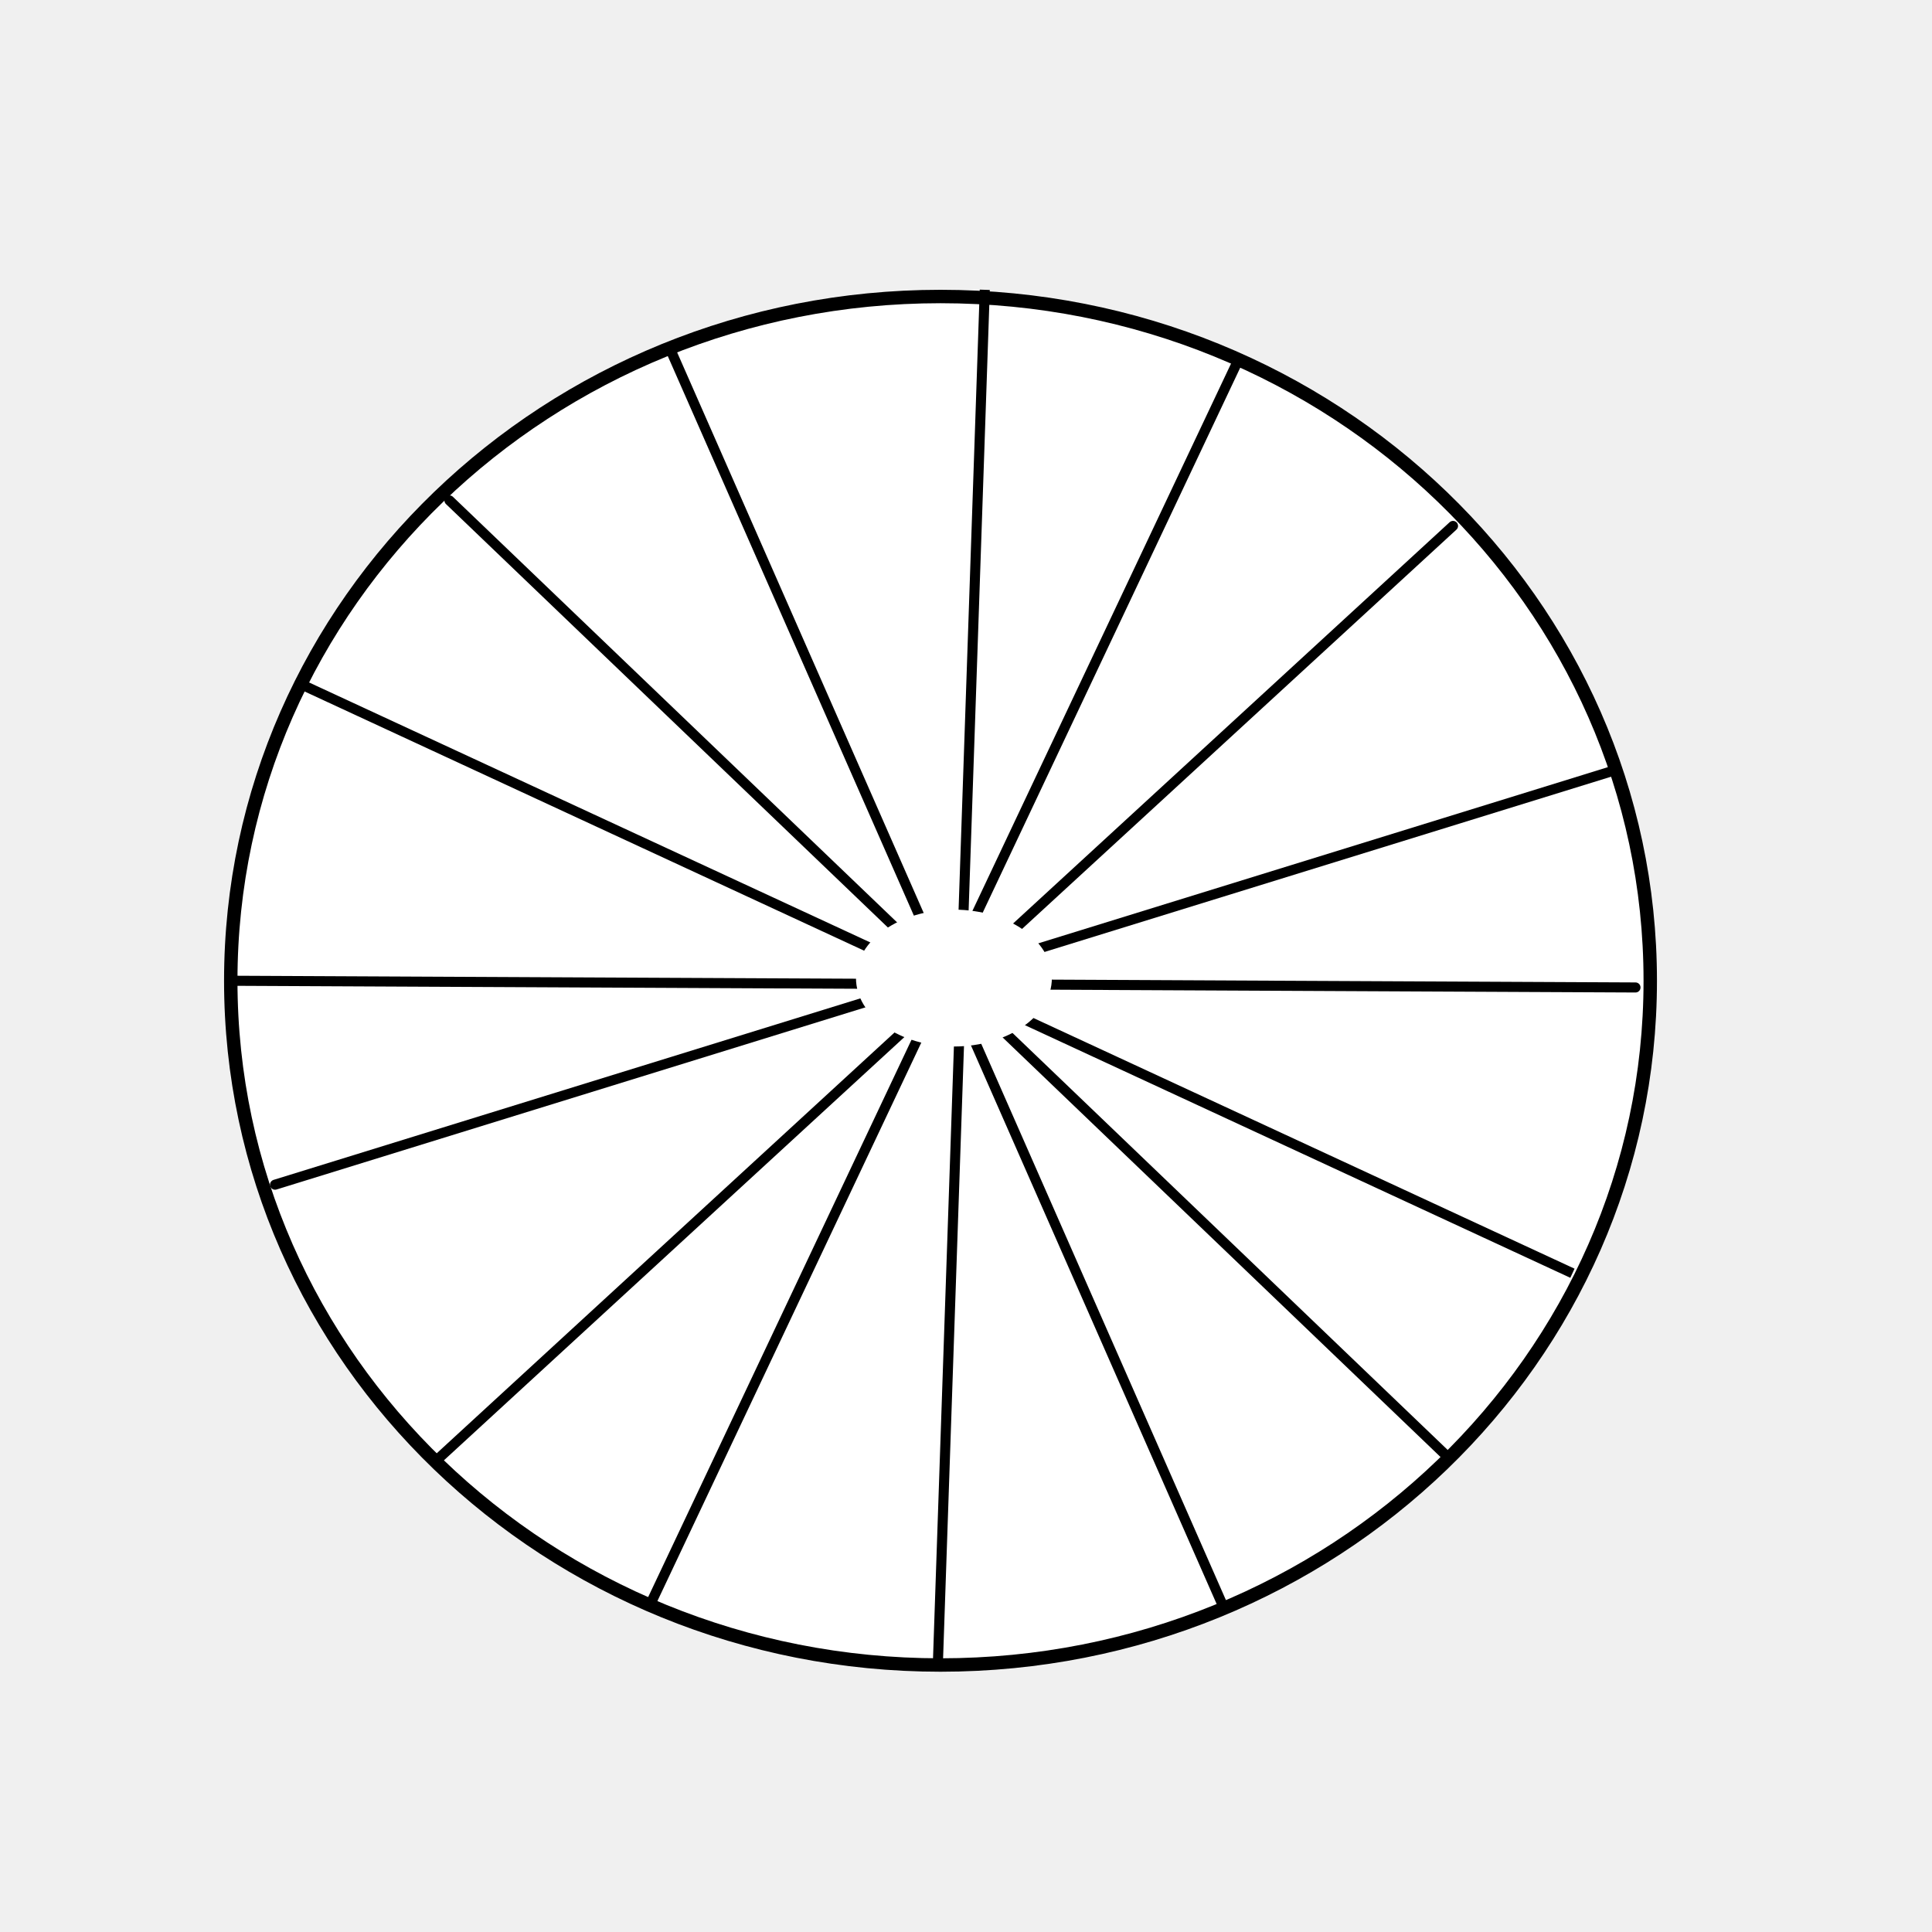
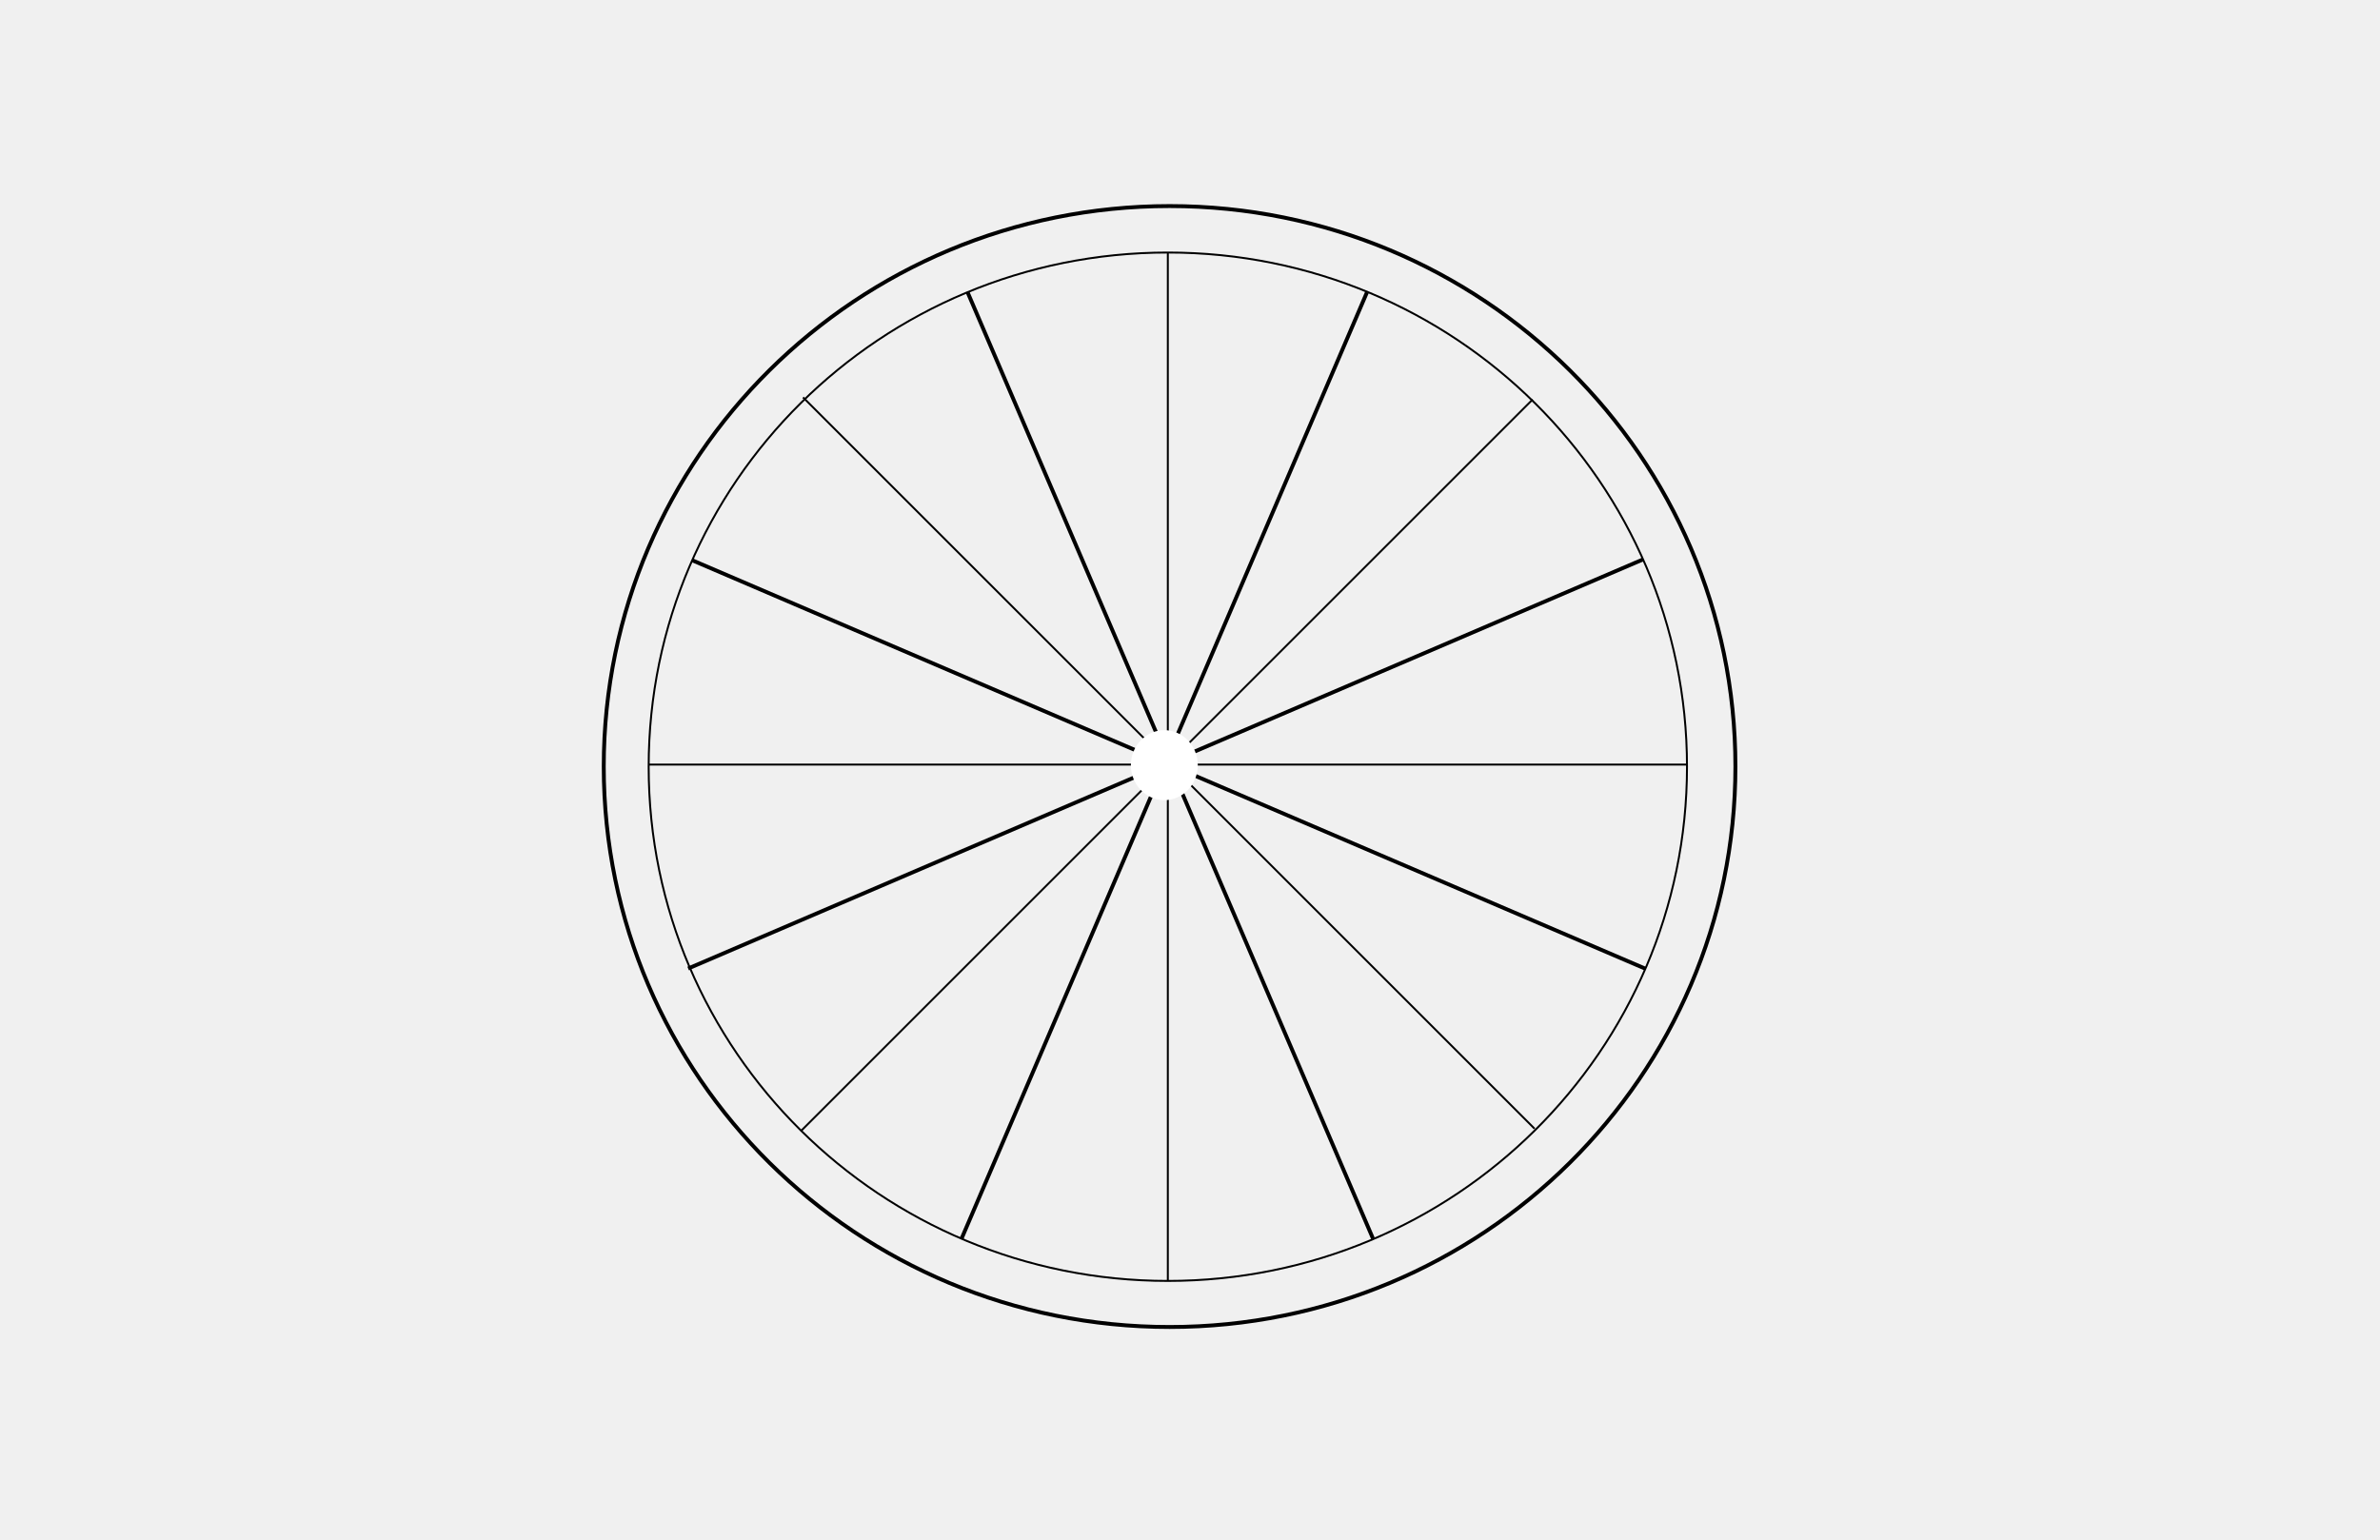
- <svg xmlns="http://www.w3.org/2000/svg" version="1.1" id="Layer_1" x="0px" y="0px" viewBox="0 0 144 144" enable-background="new 0 0 144 144" xml:space="preserve">
-   <g>
-     <ellipse fill="#FFFFFF" stroke="#000000" stroke-miterlimit="10" cx="70.1" cy="73.1" rx="52.9" ry="51" />
-     <line fill="none" stroke="#000000" stroke-width="0.75" stroke-miterlimit="10" x1="49.9" y1="25.9" x2="91.2" y2="119.8" />
-     <line fill="none" stroke="#000000" stroke-width="0.75" stroke-miterlimit="10" x1="92.5" y1="26.4" x2="48.6" y2="119.3" />
-     <line fill="none" stroke="#000000" stroke-width="0.75" stroke-miterlimit="10" x1="73.4" y1="21.6" x2="69.9" y2="124.1" />
-     <line fill="none" stroke="#000000" stroke-width="0.75" stroke-linecap="round" stroke-miterlimit="10" x1="33.5" y1="37.3" x2="107.6" y2="108.3" />
-     <line fill="none" stroke="#000000" stroke-width="0.75" stroke-miterlimit="10" x1="22" y1="50.8" x2="117.2" y2="94.9" />
-     <line fill="none" stroke="#000000" stroke-width="0.75" stroke-linecap="round" stroke-miterlimit="10" x1="17.2" y1="73.1" x2="121.9" y2="73.6" />
-     <line fill="none" stroke="#000000" stroke-width="0.75" stroke-linecap="round" stroke-miterlimit="10" x1="20.5" y1="88.3" x2="120.4" y2="57.4" />
-     <line fill="none" stroke="#000000" stroke-width="0.75" stroke-linecap="round" stroke-miterlimit="10" x1="108.3" y1="39.2" x2="32.8" y2="108.6" />
-     <ellipse fill="#FFFFFF" cx="71.1" cy="72.9" rx="7.3" ry="5.1" />
-   </g>
+ <svg xmlns="http://www.w3.org/2000/svg" version="1.1" id="Layer_1" x="0px" y="0px" viewBox="0 0 1224 792" enable-background="new 0 0 1224 792" xml:space="preserve">
+   <ellipse fill="none" stroke="#000000" stroke-width="2" stroke-miterlimit="10" cx="601.5" cy="394.3" rx="291" ry="288.3" />
+   <ellipse fill="none" stroke="#000000" stroke-miterlimit="10" cx="600.6" cy="394.4" rx="267" ry="264.5" />
+   <line fill="none" stroke="#000000" stroke-miterlimit="10" x1="600.6" y1="129.9" x2="600.6" y2="658.9" />
+   <line fill="none" stroke="#000000" stroke-miterlimit="10" x1="333.6" y1="393.3" x2="867.5" y2="393.3" />
+   <line fill="none" stroke="#000000" stroke-miterlimit="10" x1="412" y1="581.7" x2="788.2" y2="205.5" />
+   <line fill="none" stroke="#000000" stroke-miterlimit="10" x1="789.2" y1="580.6" x2="413" y2="204.4" />
+   <line fill="none" stroke="#000000" stroke-width="2" stroke-miterlimit="10" x1="846.2" y1="498.3" x2="356" y2="288.2" />
+   <line fill="none" stroke="#000000" stroke-width="2" stroke-miterlimit="10" x1="353.9" y1="498.2" x2="844.9" y2="287.8" />
+   <line fill="none" stroke="#000000" stroke-width="2" stroke-miterlimit="10" x1="706.1" y1="637.1" x2="497.6" y2="150.3" />
+   <line fill="none" stroke="#000000" stroke-width="2" stroke-miterlimit="10" x1="494.5" y1="637.2" x2="703" y2="150.4" />
+   <ellipse fill="#FFFFFF" cx="598.8" cy="393.6" rx="17.2" ry="18" />
</svg>
